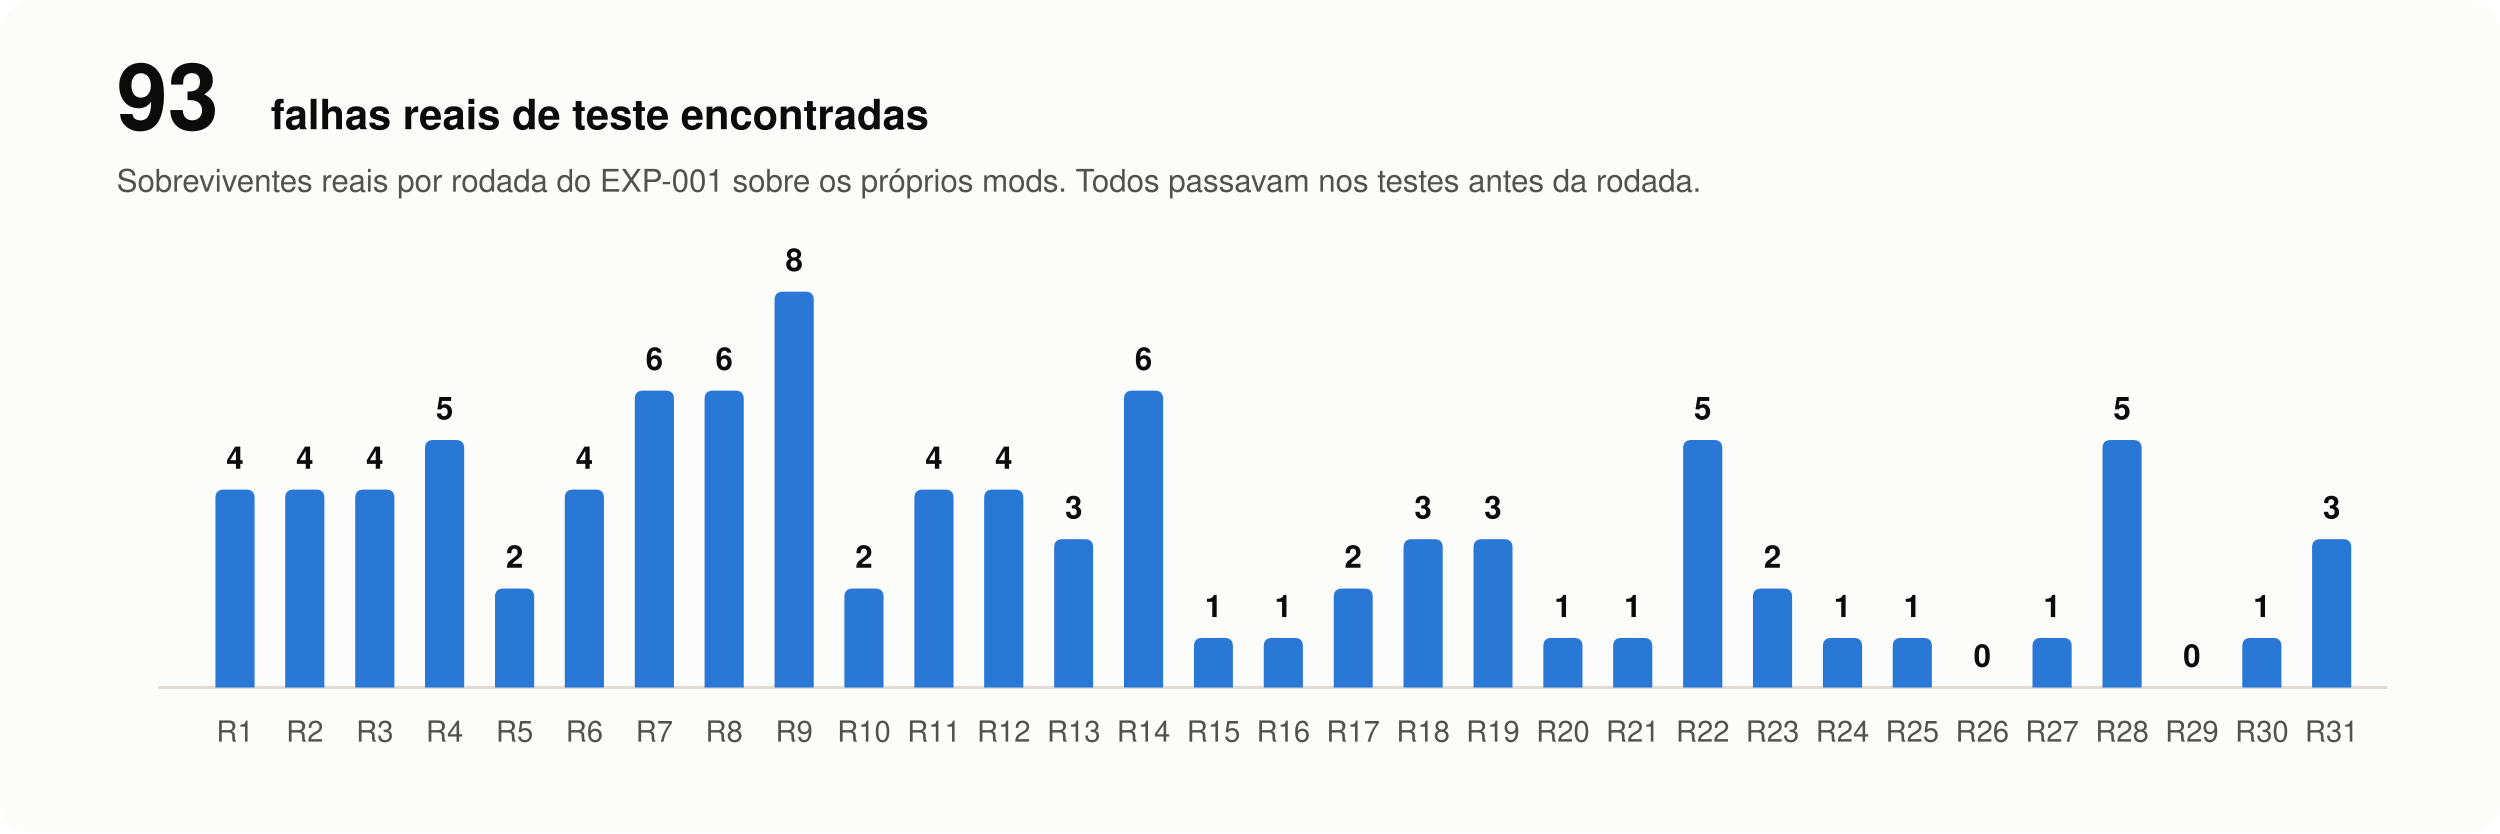
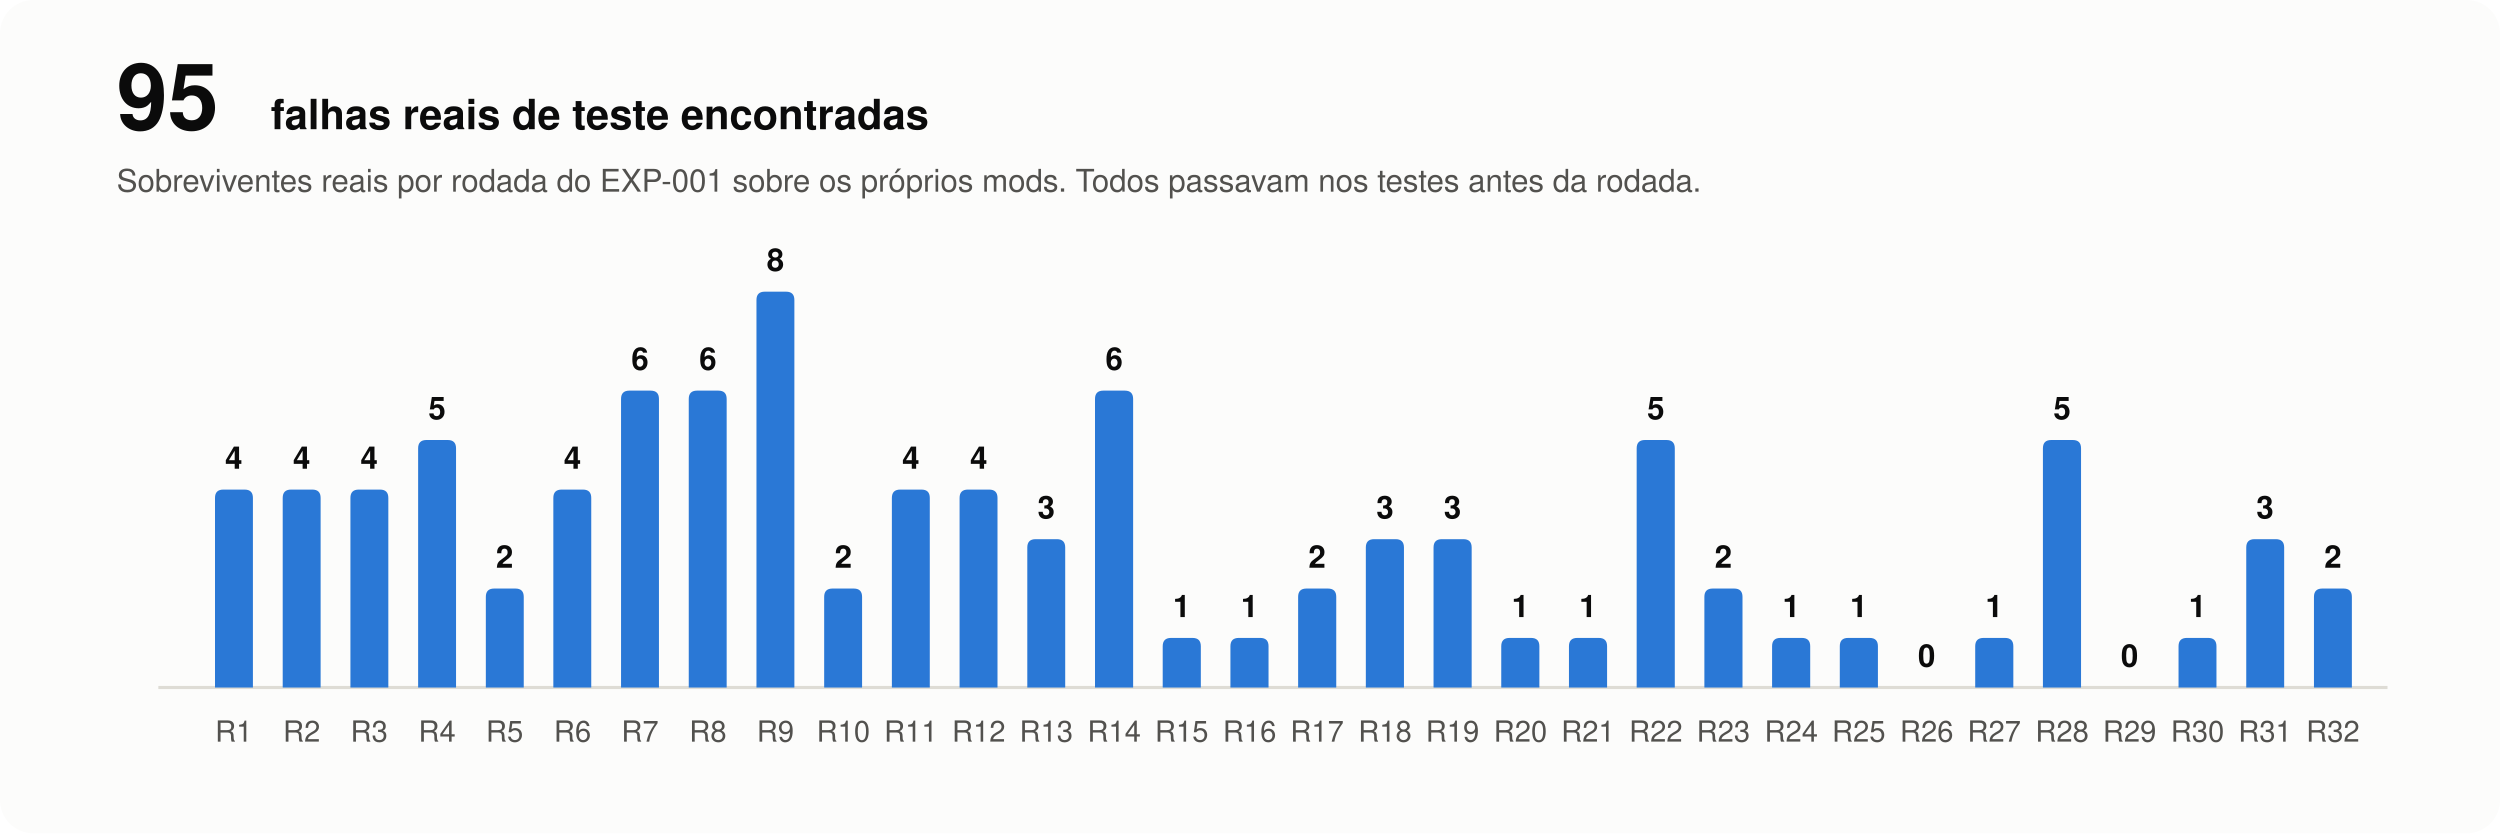
- <svg xmlns="http://www.w3.org/2000/svg" viewBox="0 0 1200 400" width="1200" height="400" role="img" aria-label="93 falhas reais de teste encontradas em 31 rodadas" font-family="ui-sans-serif, -apple-system, 'Segoe UI', Helvetica, Arial, sans-serif">
+ <svg xmlns="http://www.w3.org/2000/svg" viewBox="0 0 1200 400" width="1200" height="400" role="img" aria-label="95 falhas reais de teste encontradas em 32 rodadas" font-family="ui-sans-serif, -apple-system, 'Segoe UI', Helvetica, Arial, sans-serif">
  <style>
  .sup { fill: #fcfcfb; } .sup2 { fill: #f3f2ef; } .borda { stroke: #dedcd5; }
  .t1 { fill: #0b0b0b; } .t2 { fill: #52514e; } .t3 { fill: #8a887f; }
  .ac { fill: #2a78d6; } .acs { stroke: #2a78d6; } .acf { fill: #e8f1fb; }
  .ok { fill: #0f7a3d; } .okf { fill: #e3f3e8; }
  @media (prefers-color-scheme: dark) {
    .sup { fill: #1a1a19; } .sup2 { fill: #232322; } .borda { stroke: #3a3936; }
    .t1 { fill: #f0efec; } .t2 { fill: #c3c2b7; } .t3 { fill: #8f8d84; }
    .ac { fill: #3987e5; } .acs { stroke: #3987e5; } .acf { fill: #1d2c40; }
    .ok { fill: #4cc27a; } .okf { fill: #16301f; }
  }
  @media (prefers-reduced-motion: reduce) { * { animation: none !important; } }

  .barra { transform-box: fill-box; transform-origin: bottom; animation: cresce 1.1s cubic-bezier(.2,.8,.2,1); }
  @keyframes cresce { from { transform: scaleY(0); } to { transform: scaleY(1); } }
</style>
  <rect width="1200" height="400" rx="16" class="sup" />
-   <text x="56" y="62" font-size="44" font-weight="800" class="t1">93</text>
+   <text x="56" y="62" font-size="44" font-weight="800" class="t1">95</text>
  <text x="130" y="62" font-size="20" font-weight="700" class="t1">falhas reais de teste encontradas</text>
  <text x="56" y="92" font-size="15" class="t2">Sobreviventes reais por rodada do EXP-001 sobre os próprios mods. Todos passavam nos testes antes da rodada.</text>
  <line x1="76" y1="330" x2="1146" y2="330" class="borda" stroke-width="1.5" />
  <g class="barra">
-     <path d="M103.4,330 L103.4,239.0 Q103.4,235.0 107.4,235.0 L118.2,235.0 Q122.2,235.0 122.2,239.0 L122.2,330 Z" class="ac" />
+     <path d="M103.2,330 L103.2,239.0 Q103.2,235.0 107.2,235.0 L117.4,235.0 Q121.4,235.0 121.4,239.0 L121.4,330 Z" class="ac" />
  </g>
-   <text x="112.8" y="225.0" font-size="15" font-weight="700" class="t1" text-anchor="middle">4</text>
-   <text x="112.8" y="356" font-size="14" class="t2" text-anchor="middle">R1</text>
+   <text x="112.2" y="225.0" font-size="15" font-weight="700" class="t1" text-anchor="middle">4</text>
+   <text x="112.2" y="356" font-size="14" class="t2" text-anchor="middle">R1</text>
  <g class="barra">
-     <path d="M136.9,330 L136.9,239.0 Q136.9,235.0 140.9,235.0 L151.7,235.0 Q155.7,235.0 155.7,239.0 L155.7,330 Z" class="ac" />
+     <path d="M135.7,330 L135.7,239.0 Q135.7,235.0 139.7,235.0 L149.9,235.0 Q153.9,235.0 153.9,239.0 L153.9,330 Z" class="ac" />
  </g>
-   <text x="146.3" y="225.0" font-size="15" font-weight="700" class="t1" text-anchor="middle">4</text>
-   <text x="146.3" y="356" font-size="14" class="t2" text-anchor="middle">R2</text>
+   <text x="144.8" y="225.0" font-size="15" font-weight="700" class="t1" text-anchor="middle">4</text>
+   <text x="144.8" y="356" font-size="14" class="t2" text-anchor="middle">R2</text>
  <g class="barra">
-     <path d="M170.5,330 L170.5,239.0 Q170.5,235.0 174.5,235.0 L185.3,235.0 Q189.3,235.0 189.3,239.0 L189.3,330 Z" class="ac" />
+     <path d="M168.2,330 L168.2,239.0 Q168.2,235.0 172.2,235.0 L182.4,235.0 Q186.4,235.0 186.4,239.0 L186.4,330 Z" class="ac" />
  </g>
-   <text x="179.9" y="225.0" font-size="15" font-weight="700" class="t1" text-anchor="middle">4</text>
-   <text x="179.9" y="356" font-size="14" class="t2" text-anchor="middle">R3</text>
+   <text x="177.2" y="225.0" font-size="15" font-weight="700" class="t1" text-anchor="middle">4</text>
+   <text x="177.2" y="356" font-size="14" class="t2" text-anchor="middle">R3</text>
  <g class="barra">
-     <path d="M204.0,330 L204.0,215.2 Q204.0,211.2 208.0,211.2 L218.8,211.2 Q222.8,211.2 222.8,215.2 L222.8,330 Z" class="ac" />
+     <path d="M200.7,330 L200.7,215.2 Q200.7,211.2 204.7,211.2 L214.9,211.2 Q218.9,211.2 218.9,215.2 L218.9,330 Z" class="ac" />
  </g>
-   <text x="213.4" y="201.2" font-size="15" font-weight="700" class="t1" text-anchor="middle">5</text>
-   <text x="213.4" y="356" font-size="14" class="t2" text-anchor="middle">R4</text>
+   <text x="209.8" y="201.2" font-size="15" font-weight="700" class="t1" text-anchor="middle">5</text>
+   <text x="209.8" y="356" font-size="14" class="t2" text-anchor="middle">R4</text>
  <g class="barra">
-     <path d="M237.6,330 L237.6,286.5 Q237.6,282.5 241.6,282.5 L252.4,282.5 Q256.4,282.5 256.4,286.5 L256.4,330 Z" class="ac" />
+     <path d="M233.2,330 L233.2,286.5 Q233.2,282.5 237.2,282.5 L247.4,282.5 Q251.4,282.5 251.4,286.5 L251.4,330 Z" class="ac" />
  </g>
-   <text x="247.0" y="272.5" font-size="15" font-weight="700" class="t1" text-anchor="middle">2</text>
-   <text x="247.0" y="356" font-size="14" class="t2" text-anchor="middle">R5</text>
+   <text x="242.2" y="272.5" font-size="15" font-weight="700" class="t1" text-anchor="middle">2</text>
+   <text x="242.2" y="356" font-size="14" class="t2" text-anchor="middle">R5</text>
  <g class="barra">
-     <path d="M271.1,330 L271.1,239.0 Q271.1,235.0 275.1,235.0 L285.9,235.0 Q289.9,235.0 289.9,239.0 L289.9,330 Z" class="ac" />
+     <path d="M265.6,330 L265.6,239.0 Q265.6,235.0 269.6,235.0 L279.8,235.0 Q283.8,235.0 283.8,239.0 L283.8,330 Z" class="ac" />
  </g>
-   <text x="280.5" y="225.0" font-size="15" font-weight="700" class="t1" text-anchor="middle">4</text>
-   <text x="280.5" y="356" font-size="14" class="t2" text-anchor="middle">R6</text>
+   <text x="274.8" y="225.0" font-size="15" font-weight="700" class="t1" text-anchor="middle">4</text>
+   <text x="274.8" y="356" font-size="14" class="t2" text-anchor="middle">R6</text>
  <g class="barra">
-     <path d="M304.7,330 L304.7,191.5 Q304.7,187.5 308.7,187.5 L319.5,187.5 Q323.5,187.5 323.5,191.5 L323.5,330 Z" class="ac" />
+     <path d="M298.1,330 L298.1,191.5 Q298.1,187.5 302.1,187.5 L312.3,187.5 Q316.3,187.5 316.3,191.5 L316.3,330 Z" class="ac" />
  </g>
-   <text x="314.1" y="177.5" font-size="15" font-weight="700" class="t1" text-anchor="middle">6</text>
-   <text x="314.1" y="356" font-size="14" class="t2" text-anchor="middle">R7</text>
+   <text x="307.2" y="177.5" font-size="15" font-weight="700" class="t1" text-anchor="middle">6</text>
+   <text x="307.2" y="356" font-size="14" class="t2" text-anchor="middle">R7</text>
  <g class="barra">
-     <path d="M338.2,330 L338.2,191.5 Q338.2,187.5 342.2,187.5 L353.0,187.5 Q357.0,187.5 357.0,191.5 L357.0,330 Z" class="ac" />
+     <path d="M330.6,330 L330.6,191.5 Q330.6,187.5 334.6,187.5 L344.8,187.5 Q348.8,187.5 348.8,191.5 L348.8,330 Z" class="ac" />
  </g>
-   <text x="347.6" y="177.5" font-size="15" font-weight="700" class="t1" text-anchor="middle">6</text>
-   <text x="347.6" y="356" font-size="14" class="t2" text-anchor="middle">R8</text>
+   <text x="339.8" y="177.5" font-size="15" font-weight="700" class="t1" text-anchor="middle">6</text>
+   <text x="339.8" y="356" font-size="14" class="t2" text-anchor="middle">R8</text>
  <g class="barra">
-     <path d="M371.8,330 L371.8,144.0 Q371.8,140.0 375.8,140.0 L386.6,140.0 Q390.6,140.0 390.6,144.0 L390.6,330 Z" class="ac" />
+     <path d="M363.1,330 L363.1,144.0 Q363.1,140.0 367.1,140.0 L377.3,140.0 Q381.3,140.0 381.3,144.0 L381.3,330 Z" class="ac" />
  </g>
-   <text x="381.2" y="130.0" font-size="15" font-weight="700" class="t1" text-anchor="middle">8</text>
-   <text x="381.2" y="356" font-size="14" class="t2" text-anchor="middle">R9</text>
+   <text x="372.2" y="130.0" font-size="15" font-weight="700" class="t1" text-anchor="middle">8</text>
+   <text x="372.2" y="356" font-size="14" class="t2" text-anchor="middle">R9</text>
  <g class="barra">
-     <path d="M405.3,330 L405.3,286.5 Q405.3,282.5 409.3,282.5 L420.1,282.5 Q424.1,282.5 424.1,286.5 L424.1,330 Z" class="ac" />
+     <path d="M395.6,330 L395.6,286.5 Q395.6,282.5 399.6,282.5 L409.8,282.5 Q413.8,282.5 413.8,286.5 L413.8,330 Z" class="ac" />
  </g>
-   <text x="414.7" y="272.5" font-size="15" font-weight="700" class="t1" text-anchor="middle">2</text>
-   <text x="414.7" y="356" font-size="14" class="t2" text-anchor="middle">R10</text>
+   <text x="404.8" y="272.5" font-size="15" font-weight="700" class="t1" text-anchor="middle">2</text>
+   <text x="404.8" y="356" font-size="14" class="t2" text-anchor="middle">R10</text>
  <g class="barra">
-     <path d="M438.9,330 L438.9,239.0 Q438.9,235.0 442.9,235.0 L453.7,235.0 Q457.7,235.0 457.7,239.0 L457.7,330 Z" class="ac" />
+     <path d="M428.1,330 L428.1,239.0 Q428.1,235.0 432.1,235.0 L442.3,235.0 Q446.3,235.0 446.3,239.0 L446.3,330 Z" class="ac" />
  </g>
-   <text x="448.3" y="225.0" font-size="15" font-weight="700" class="t1" text-anchor="middle">4</text>
-   <text x="448.3" y="356" font-size="14" class="t2" text-anchor="middle">R11</text>
+   <text x="437.2" y="225.0" font-size="15" font-weight="700" class="t1" text-anchor="middle">4</text>
+   <text x="437.2" y="356" font-size="14" class="t2" text-anchor="middle">R11</text>
  <g class="barra">
-     <path d="M472.4,330 L472.4,239.0 Q472.4,235.0 476.4,235.0 L487.2,235.0 Q491.2,235.0 491.2,239.0 L491.2,330 Z" class="ac" />
+     <path d="M460.6,330 L460.6,239.0 Q460.6,235.0 464.6,235.0 L474.8,235.0 Q478.8,235.0 478.8,239.0 L478.8,330 Z" class="ac" />
  </g>
-   <text x="481.8" y="225.0" font-size="15" font-weight="700" class="t1" text-anchor="middle">4</text>
-   <text x="481.8" y="356" font-size="14" class="t2" text-anchor="middle">R12</text>
+   <text x="469.8" y="225.0" font-size="15" font-weight="700" class="t1" text-anchor="middle">4</text>
+   <text x="469.8" y="356" font-size="14" class="t2" text-anchor="middle">R12</text>
  <g class="barra">
-     <path d="M506.0,330 L506.0,262.8 Q506.0,258.8 510.0,258.8 L520.7,258.8 Q524.7,258.8 524.7,262.8 L524.7,330 Z" class="ac" />
+     <path d="M493.1,330 L493.1,262.8 Q493.1,258.8 497.1,258.8 L507.3,258.8 Q511.3,258.8 511.3,262.8 L511.3,330 Z" class="ac" />
  </g>
-   <text x="515.4" y="248.8" font-size="15" font-weight="700" class="t1" text-anchor="middle">3</text>
-   <text x="515.4" y="356" font-size="14" class="t2" text-anchor="middle">R13</text>
+   <text x="502.2" y="248.8" font-size="15" font-weight="700" class="t1" text-anchor="middle">3</text>
+   <text x="502.2" y="356" font-size="14" class="t2" text-anchor="middle">R13</text>
  <g class="barra">
-     <path d="M539.5,330 L539.5,191.5 Q539.5,187.5 543.5,187.5 L554.3,187.5 Q558.3,187.5 558.3,191.5 L558.3,330 Z" class="ac" />
+     <path d="M525.6,330 L525.6,191.5 Q525.6,187.5 529.6,187.5 L539.9,187.5 Q543.9,187.5 543.9,191.5 L543.9,330 Z" class="ac" />
  </g>
-   <text x="548.9" y="177.5" font-size="15" font-weight="700" class="t1" text-anchor="middle">6</text>
-   <text x="548.9" y="356" font-size="14" class="t2" text-anchor="middle">R14</text>
+   <text x="534.8" y="177.5" font-size="15" font-weight="700" class="t1" text-anchor="middle">6</text>
+   <text x="534.8" y="356" font-size="14" class="t2" text-anchor="middle">R14</text>
  <g class="barra">
-     <path d="M573.1,330 L573.1,310.2 Q573.1,306.2 577.1,306.2 L587.8,306.2 Q591.8,306.2 591.8,310.2 L591.8,330 Z" class="ac" />
+     <path d="M558.1,330 L558.1,310.2 Q558.1,306.2 562.1,306.2 L572.4,306.2 Q576.4,306.2 576.4,310.2 L576.4,330 Z" class="ac" />
  </g>
-   <text x="582.5" y="296.2" font-size="15" font-weight="700" class="t1" text-anchor="middle">1</text>
-   <text x="582.5" y="356" font-size="14" class="t2" text-anchor="middle">R15</text>
+   <text x="567.2" y="296.2" font-size="15" font-weight="700" class="t1" text-anchor="middle">1</text>
+   <text x="567.2" y="356" font-size="14" class="t2" text-anchor="middle">R15</text>
  <g class="barra">
-     <path d="M606.6,330 L606.6,310.2 Q606.6,306.2 610.6,306.2 L621.4,306.2 Q625.4,306.2 625.4,310.2 L625.4,330 Z" class="ac" />
+     <path d="M590.6,330 L590.6,310.2 Q590.6,306.2 594.6,306.2 L604.9,306.2 Q608.9,306.2 608.9,310.2 L608.9,330 Z" class="ac" />
  </g>
-   <text x="616.0" y="296.2" font-size="15" font-weight="700" class="t1" text-anchor="middle">1</text>
-   <text x="616.0" y="356" font-size="14" class="t2" text-anchor="middle">R16</text>
+   <text x="599.8" y="296.2" font-size="15" font-weight="700" class="t1" text-anchor="middle">1</text>
+   <text x="599.8" y="356" font-size="14" class="t2" text-anchor="middle">R16</text>
  <g class="barra">
-     <path d="M640.2,330 L640.2,286.5 Q640.2,282.5 644.2,282.5 L654.9,282.5 Q658.9,282.5 658.9,286.5 L658.9,330 Z" class="ac" />
+     <path d="M623.1,330 L623.1,286.5 Q623.1,282.5 627.1,282.5 L637.4,282.5 Q641.4,282.5 641.4,286.5 L641.4,330 Z" class="ac" />
  </g>
-   <text x="649.5" y="272.5" font-size="15" font-weight="700" class="t1" text-anchor="middle">2</text>
-   <text x="649.5" y="356" font-size="14" class="t2" text-anchor="middle">R17</text>
+   <text x="632.2" y="272.5" font-size="15" font-weight="700" class="t1" text-anchor="middle">2</text>
+   <text x="632.2" y="356" font-size="14" class="t2" text-anchor="middle">R17</text>
  <g class="barra">
-     <path d="M673.7,330 L673.7,262.8 Q673.7,258.8 677.7,258.8 L688.5,258.8 Q692.5,258.8 692.5,262.8 L692.5,330 Z" class="ac" />
+     <path d="M655.6,330 L655.6,262.8 Q655.6,258.8 659.6,258.8 L669.9,258.8 Q673.9,258.8 673.9,262.8 L673.9,330 Z" class="ac" />
  </g>
-   <text x="683.1" y="248.8" font-size="15" font-weight="700" class="t1" text-anchor="middle">3</text>
-   <text x="683.1" y="356" font-size="14" class="t2" text-anchor="middle">R18</text>
+   <text x="664.8" y="248.8" font-size="15" font-weight="700" class="t1" text-anchor="middle">3</text>
+   <text x="664.8" y="356" font-size="14" class="t2" text-anchor="middle">R18</text>
  <g class="barra">
-     <path d="M707.3,330 L707.3,262.8 Q707.3,258.8 711.3,258.8 L722.0,258.8 Q726.0,258.8 726.0,262.8 L726.0,330 Z" class="ac" />
+     <path d="M688.1,330 L688.1,262.8 Q688.1,258.8 692.1,258.8 L702.4,258.8 Q706.4,258.8 706.4,262.8 L706.4,330 Z" class="ac" />
  </g>
-   <text x="716.6" y="248.8" font-size="15" font-weight="700" class="t1" text-anchor="middle">3</text>
-   <text x="716.6" y="356" font-size="14" class="t2" text-anchor="middle">R19</text>
+   <text x="697.2" y="248.8" font-size="15" font-weight="700" class="t1" text-anchor="middle">3</text>
+   <text x="697.2" y="356" font-size="14" class="t2" text-anchor="middle">R19</text>
  <g class="barra">
-     <path d="M740.8,330 L740.8,310.2 Q740.8,306.2 744.8,306.2 L755.6,306.2 Q759.6,306.2 759.6,310.2 L759.6,330 Z" class="ac" />
+     <path d="M720.6,330 L720.6,310.2 Q720.6,306.2 724.6,306.2 L734.9,306.2 Q738.9,306.2 738.9,310.2 L738.9,330 Z" class="ac" />
  </g>
-   <text x="750.2" y="296.2" font-size="15" font-weight="700" class="t1" text-anchor="middle">1</text>
-   <text x="750.2" y="356" font-size="14" class="t2" text-anchor="middle">R20</text>
+   <text x="729.8" y="296.2" font-size="15" font-weight="700" class="t1" text-anchor="middle">1</text>
+   <text x="729.8" y="356" font-size="14" class="t2" text-anchor="middle">R20</text>
  <g class="barra">
-     <path d="M774.3,330 L774.3,310.2 Q774.3,306.2 778.3,306.2 L789.1,306.2 Q793.1,306.2 793.1,310.2 L793.1,330 Z" class="ac" />
+     <path d="M753.1,330 L753.1,310.2 Q753.1,306.2 757.1,306.2 L767.4,306.2 Q771.4,306.2 771.4,310.2 L771.4,330 Z" class="ac" />
  </g>
-   <text x="783.7" y="296.2" font-size="15" font-weight="700" class="t1" text-anchor="middle">1</text>
-   <text x="783.7" y="356" font-size="14" class="t2" text-anchor="middle">R21</text>
+   <text x="762.2" y="296.2" font-size="15" font-weight="700" class="t1" text-anchor="middle">1</text>
+   <text x="762.2" y="356" font-size="14" class="t2" text-anchor="middle">R21</text>
  <g class="barra">
-     <path d="M807.9,330 L807.9,215.2 Q807.9,211.2 811.9,211.2 L822.7,211.2 Q826.7,211.2 826.7,215.2 L826.7,330 Z" class="ac" />
+     <path d="M785.6,330 L785.6,215.2 Q785.6,211.2 789.6,211.2 L799.9,211.2 Q803.9,211.2 803.9,215.2 L803.9,330 Z" class="ac" />
  </g>
-   <text x="817.3" y="201.2" font-size="15" font-weight="700" class="t1" text-anchor="middle">5</text>
-   <text x="817.3" y="356" font-size="14" class="t2" text-anchor="middle">R22</text>
+   <text x="794.8" y="201.2" font-size="15" font-weight="700" class="t1" text-anchor="middle">5</text>
+   <text x="794.8" y="356" font-size="14" class="t2" text-anchor="middle">R22</text>
  <g class="barra">
-     <path d="M841.4,330 L841.4,286.5 Q841.4,282.5 845.4,282.5 L856.2,282.5 Q860.2,282.5 860.2,286.5 L860.2,330 Z" class="ac" />
+     <path d="M818.1,330 L818.1,286.5 Q818.1,282.5 822.1,282.5 L832.4,282.5 Q836.4,282.5 836.4,286.5 L836.4,330 Z" class="ac" />
  </g>
-   <text x="850.8" y="272.5" font-size="15" font-weight="700" class="t1" text-anchor="middle">2</text>
-   <text x="850.8" y="356" font-size="14" class="t2" text-anchor="middle">R23</text>
+   <text x="827.2" y="272.5" font-size="15" font-weight="700" class="t1" text-anchor="middle">2</text>
+   <text x="827.2" y="356" font-size="14" class="t2" text-anchor="middle">R23</text>
  <g class="barra">
-     <path d="M875.0,330 L875.0,310.2 Q875.0,306.2 879.0,306.2 L889.8,306.2 Q893.8,306.2 893.8,310.2 L893.8,330 Z" class="ac" />
+     <path d="M850.6,330 L850.6,310.2 Q850.6,306.2 854.6,306.2 L864.9,306.2 Q868.9,306.2 868.9,310.2 L868.9,330 Z" class="ac" />
  </g>
-   <text x="884.4" y="296.2" font-size="15" font-weight="700" class="t1" text-anchor="middle">1</text>
-   <text x="884.4" y="356" font-size="14" class="t2" text-anchor="middle">R24</text>
+   <text x="859.8" y="296.2" font-size="15" font-weight="700" class="t1" text-anchor="middle">1</text>
+   <text x="859.8" y="356" font-size="14" class="t2" text-anchor="middle">R24</text>
  <g class="barra">
-     <path d="M908.5,330 L908.5,310.2 Q908.5,306.2 912.5,306.2 L923.3,306.2 Q927.3,306.2 927.3,310.2 L927.3,330 Z" class="ac" />
+     <path d="M883.1,330 L883.1,310.2 Q883.1,306.2 887.1,306.2 L897.4,306.2 Q901.4,306.2 901.4,310.2 L901.4,330 Z" class="ac" />
  </g>
-   <text x="917.9" y="296.2" font-size="15" font-weight="700" class="t1" text-anchor="middle">1</text>
-   <text x="917.9" y="356" font-size="14" class="t2" text-anchor="middle">R25</text>
+   <text x="892.2" y="296.2" font-size="15" font-weight="700" class="t1" text-anchor="middle">1</text>
+   <text x="892.2" y="356" font-size="14" class="t2" text-anchor="middle">R25</text>
  <g class="barra">
-     <path d="M942.1,330 L942.1,330.0 Q942.1,330.0 942.1,330.0 L960.9,330.0 Q960.9,330.0 960.9,330.0 L960.9,330 Z" class="ac" />
+     <path d="M915.6,330 L915.6,330.0 Q915.6,330.0 915.6,330.0 L933.9,330.0 Q933.9,330.0 933.9,330.0 L933.9,330 Z" class="ac" />
  </g>
-   <text x="951.5" y="320.0" font-size="15" font-weight="700" class="t1" text-anchor="middle">0</text>
-   <text x="951.5" y="356" font-size="14" class="t2" text-anchor="middle">R26</text>
+   <text x="924.8" y="320.0" font-size="15" font-weight="700" class="t1" text-anchor="middle">0</text>
+   <text x="924.8" y="356" font-size="14" class="t2" text-anchor="middle">R26</text>
  <g class="barra">
-     <path d="M975.6,330 L975.6,310.2 Q975.6,306.2 979.6,306.2 L990.4,306.2 Q994.4,306.2 994.4,310.2 L994.4,330 Z" class="ac" />
+     <path d="M948.1,330 L948.1,310.2 Q948.1,306.2 952.1,306.2 L962.4,306.2 Q966.4,306.2 966.4,310.2 L966.4,330 Z" class="ac" />
  </g>
-   <text x="985.0" y="296.2" font-size="15" font-weight="700" class="t1" text-anchor="middle">1</text>
-   <text x="985.0" y="356" font-size="14" class="t2" text-anchor="middle">R27</text>
+   <text x="957.2" y="296.2" font-size="15" font-weight="700" class="t1" text-anchor="middle">1</text>
+   <text x="957.2" y="356" font-size="14" class="t2" text-anchor="middle">R27</text>
  <g class="barra">
-     <path d="M1009.2,330 L1009.2,215.2 Q1009.2,211.2 1013.2,211.2 L1024.0,211.2 Q1028.0,211.2 1028.0,215.2 L1028.0,330 Z" class="ac" />
+     <path d="M980.6,330 L980.6,215.2 Q980.6,211.2 984.6,211.2 L994.9,211.2 Q998.9,211.2 998.9,215.2 L998.9,330 Z" class="ac" />
  </g>
-   <text x="1018.6" y="201.2" font-size="15" font-weight="700" class="t1" text-anchor="middle">5</text>
-   <text x="1018.6" y="356" font-size="14" class="t2" text-anchor="middle">R28</text>
+   <text x="989.8" y="201.2" font-size="15" font-weight="700" class="t1" text-anchor="middle">5</text>
+   <text x="989.8" y="356" font-size="14" class="t2" text-anchor="middle">R28</text>
  <g class="barra">
-     <path d="M1042.7,330 L1042.7,330.0 Q1042.7,330.0 1042.7,330.0 L1061.5,330.0 Q1061.5,330.0 1061.5,330.0 L1061.5,330 Z" class="ac" />
+     <path d="M1013.1,330 L1013.1,330.0 Q1013.1,330.0 1013.1,330.0 L1031.3,330.0 Q1031.3,330.0 1031.3,330.0 L1031.3,330 Z" class="ac" />
  </g>
-   <text x="1052.1" y="320.0" font-size="15" font-weight="700" class="t1" text-anchor="middle">0</text>
-   <text x="1052.1" y="356" font-size="14" class="t2" text-anchor="middle">R29</text>
+   <text x="1022.2" y="320.0" font-size="15" font-weight="700" class="t1" text-anchor="middle">0</text>
+   <text x="1022.2" y="356" font-size="14" class="t2" text-anchor="middle">R29</text>
  <g class="barra">
-     <path d="M1076.3,330 L1076.3,310.2 Q1076.3,306.2 1080.3,306.2 L1091.1,306.2 Q1095.1,306.2 1095.1,310.2 L1095.1,330 Z" class="ac" />
+     <path d="M1045.7,330 L1045.7,310.2 Q1045.7,306.2 1049.7,306.2 L1059.9,306.2 Q1063.9,306.2 1063.9,310.2 L1063.9,330 Z" class="ac" />
  </g>
-   <text x="1085.7" y="296.2" font-size="15" font-weight="700" class="t1" text-anchor="middle">1</text>
-   <text x="1085.7" y="356" font-size="14" class="t2" text-anchor="middle">R30</text>
+   <text x="1054.8" y="296.2" font-size="15" font-weight="700" class="t1" text-anchor="middle">1</text>
+   <text x="1054.8" y="356" font-size="14" class="t2" text-anchor="middle">R30</text>
  <g class="barra">
-     <path d="M1109.8,330 L1109.8,262.8 Q1109.8,258.8 1113.8,258.8 L1124.6,258.8 Q1128.6,258.8 1128.6,262.8 L1128.6,330 Z" class="ac" />
+     <path d="M1078.2,330 L1078.2,262.8 Q1078.2,258.8 1082.2,258.8 L1092.4,258.8 Q1096.4,258.8 1096.4,262.8 L1096.4,330 Z" class="ac" />
  </g>
-   <text x="1119.2" y="248.8" font-size="15" font-weight="700" class="t1" text-anchor="middle">3</text>
-   <text x="1119.2" y="356" font-size="14" class="t2" text-anchor="middle">R31</text>
+   <text x="1087.2" y="248.8" font-size="15" font-weight="700" class="t1" text-anchor="middle">3</text>
+   <text x="1087.2" y="356" font-size="14" class="t2" text-anchor="middle">R31</text>
+   <g class="barra">
+     <path d="M1110.7,330 L1110.7,286.5 Q1110.7,282.5 1114.7,282.5 L1124.9,282.5 Q1128.9,282.5 1128.9,286.5 L1128.9,330 Z" class="ac" />
+   </g>
+   <text x="1119.8" y="272.5" font-size="15" font-weight="700" class="t1" text-anchor="middle">2</text>
+   <text x="1119.8" y="356" font-size="14" class="t2" text-anchor="middle">R32</text>
</svg>
